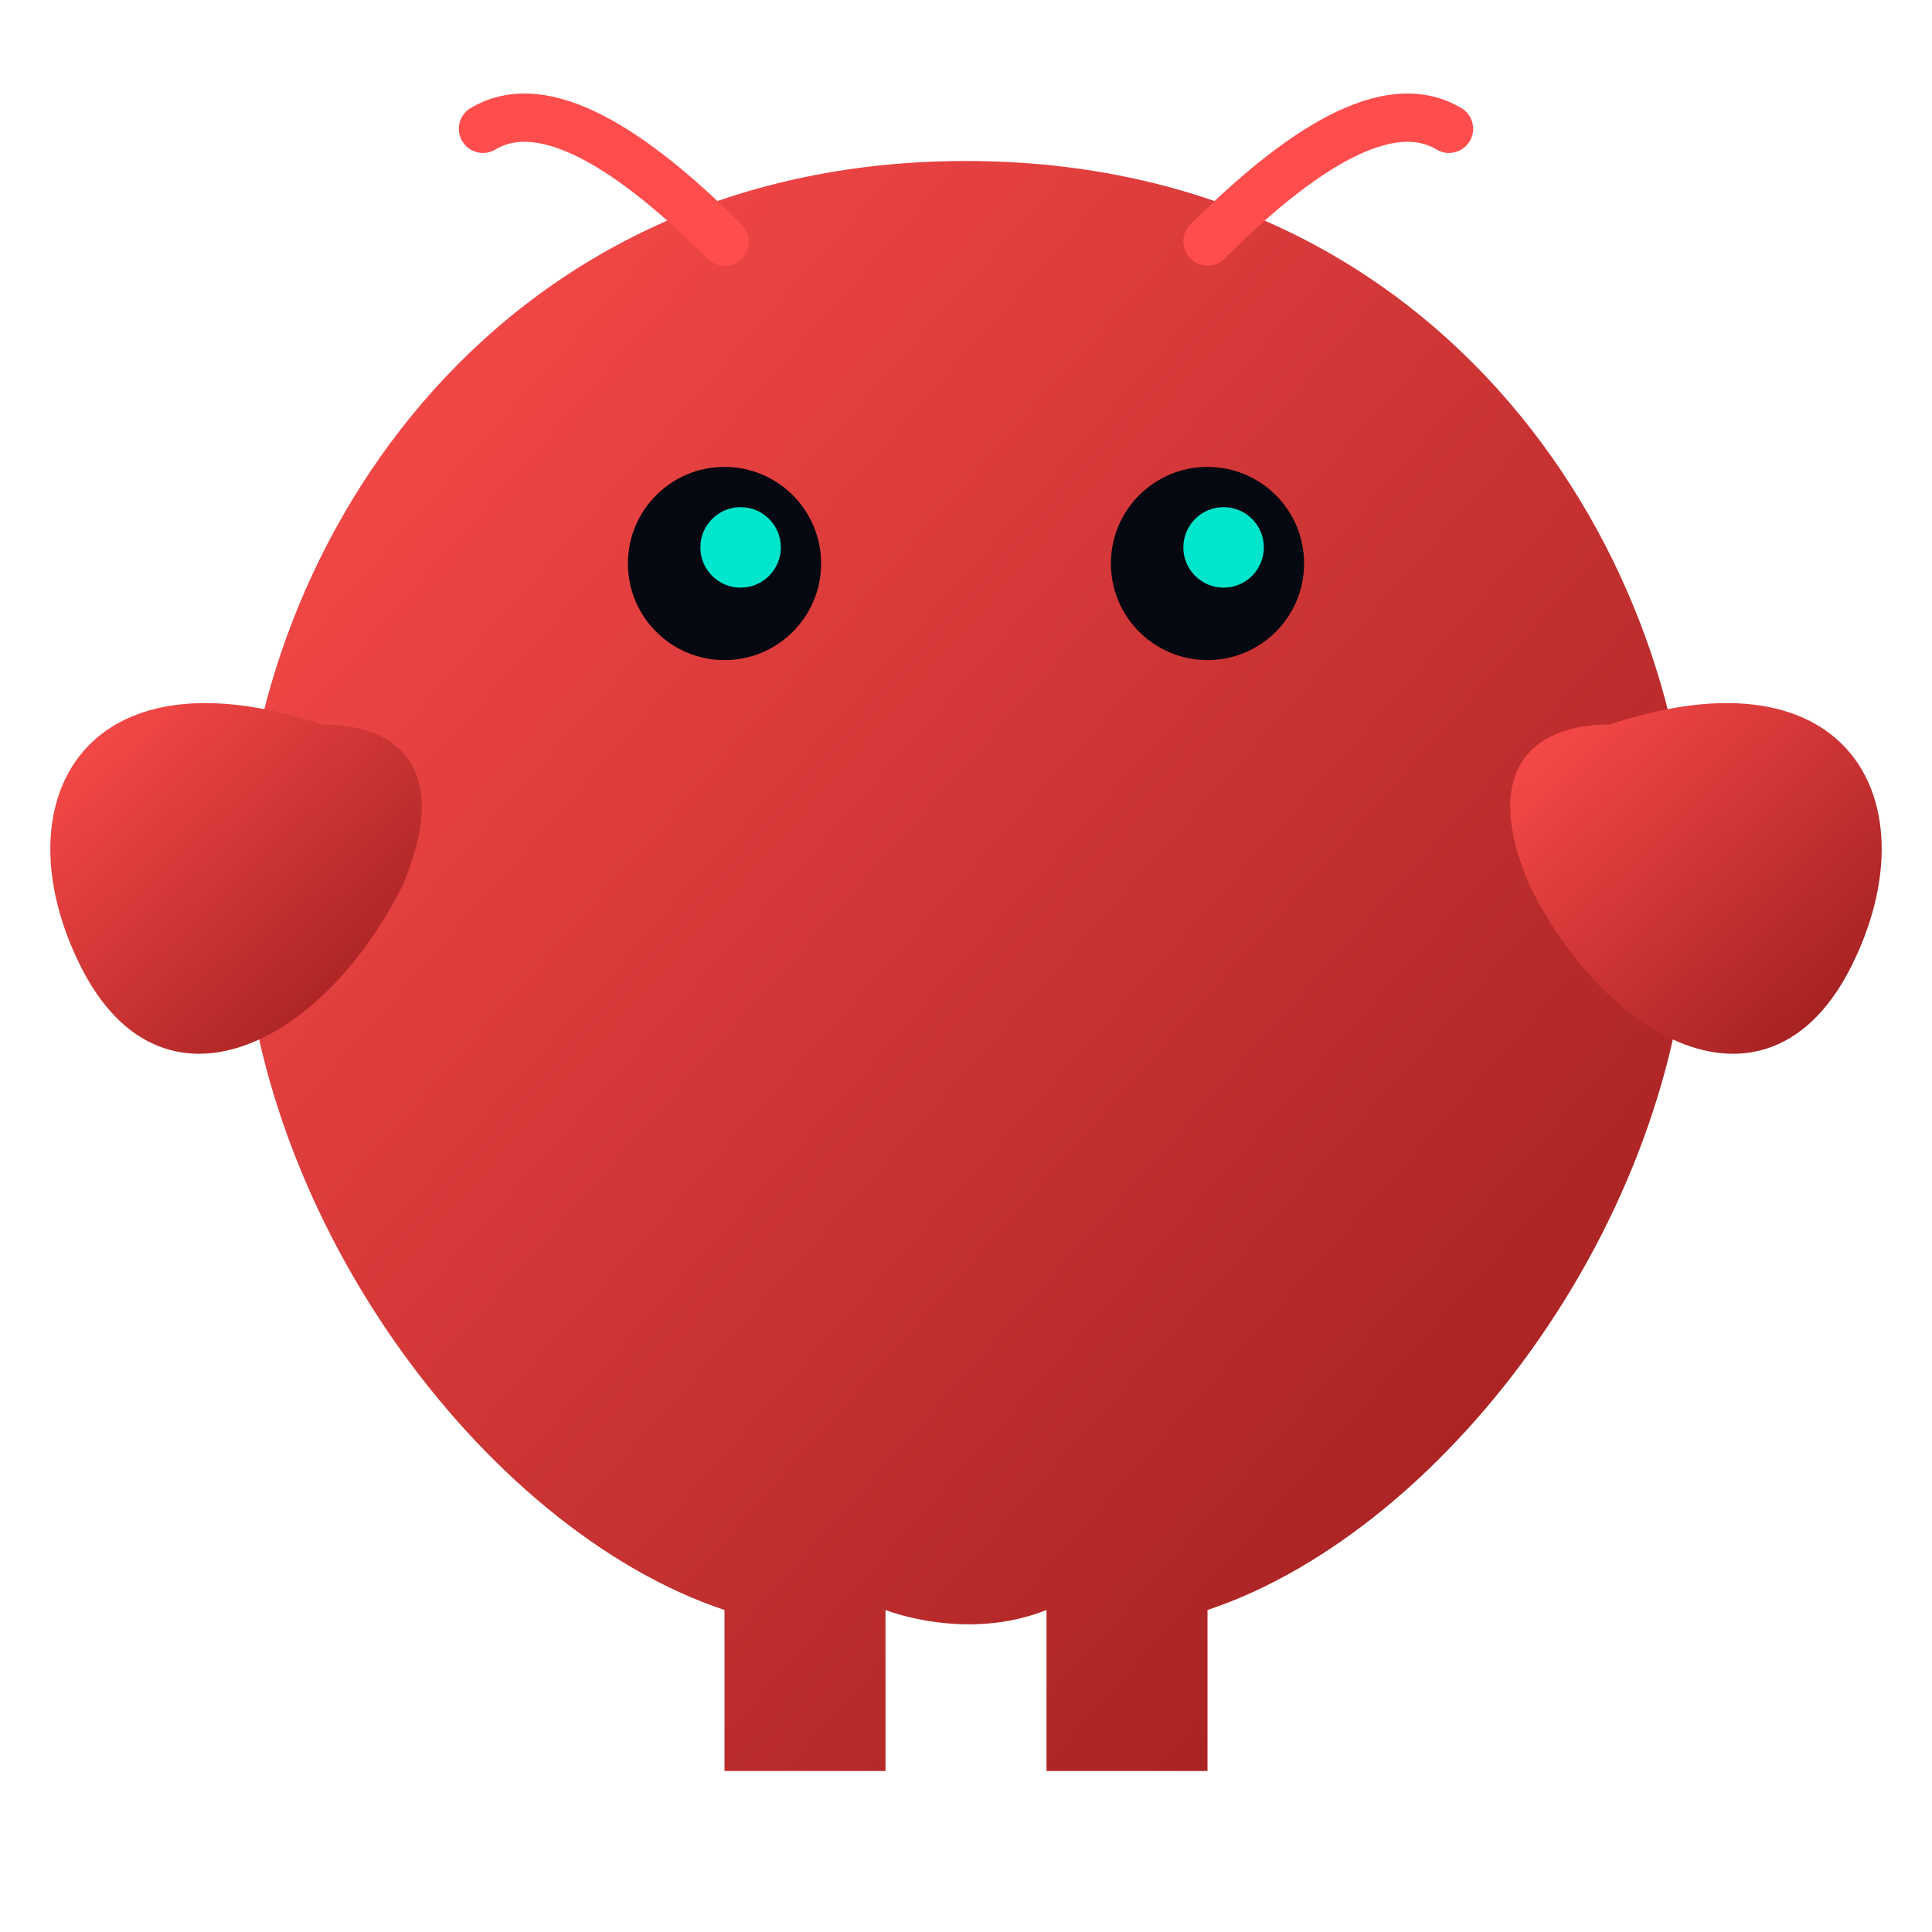
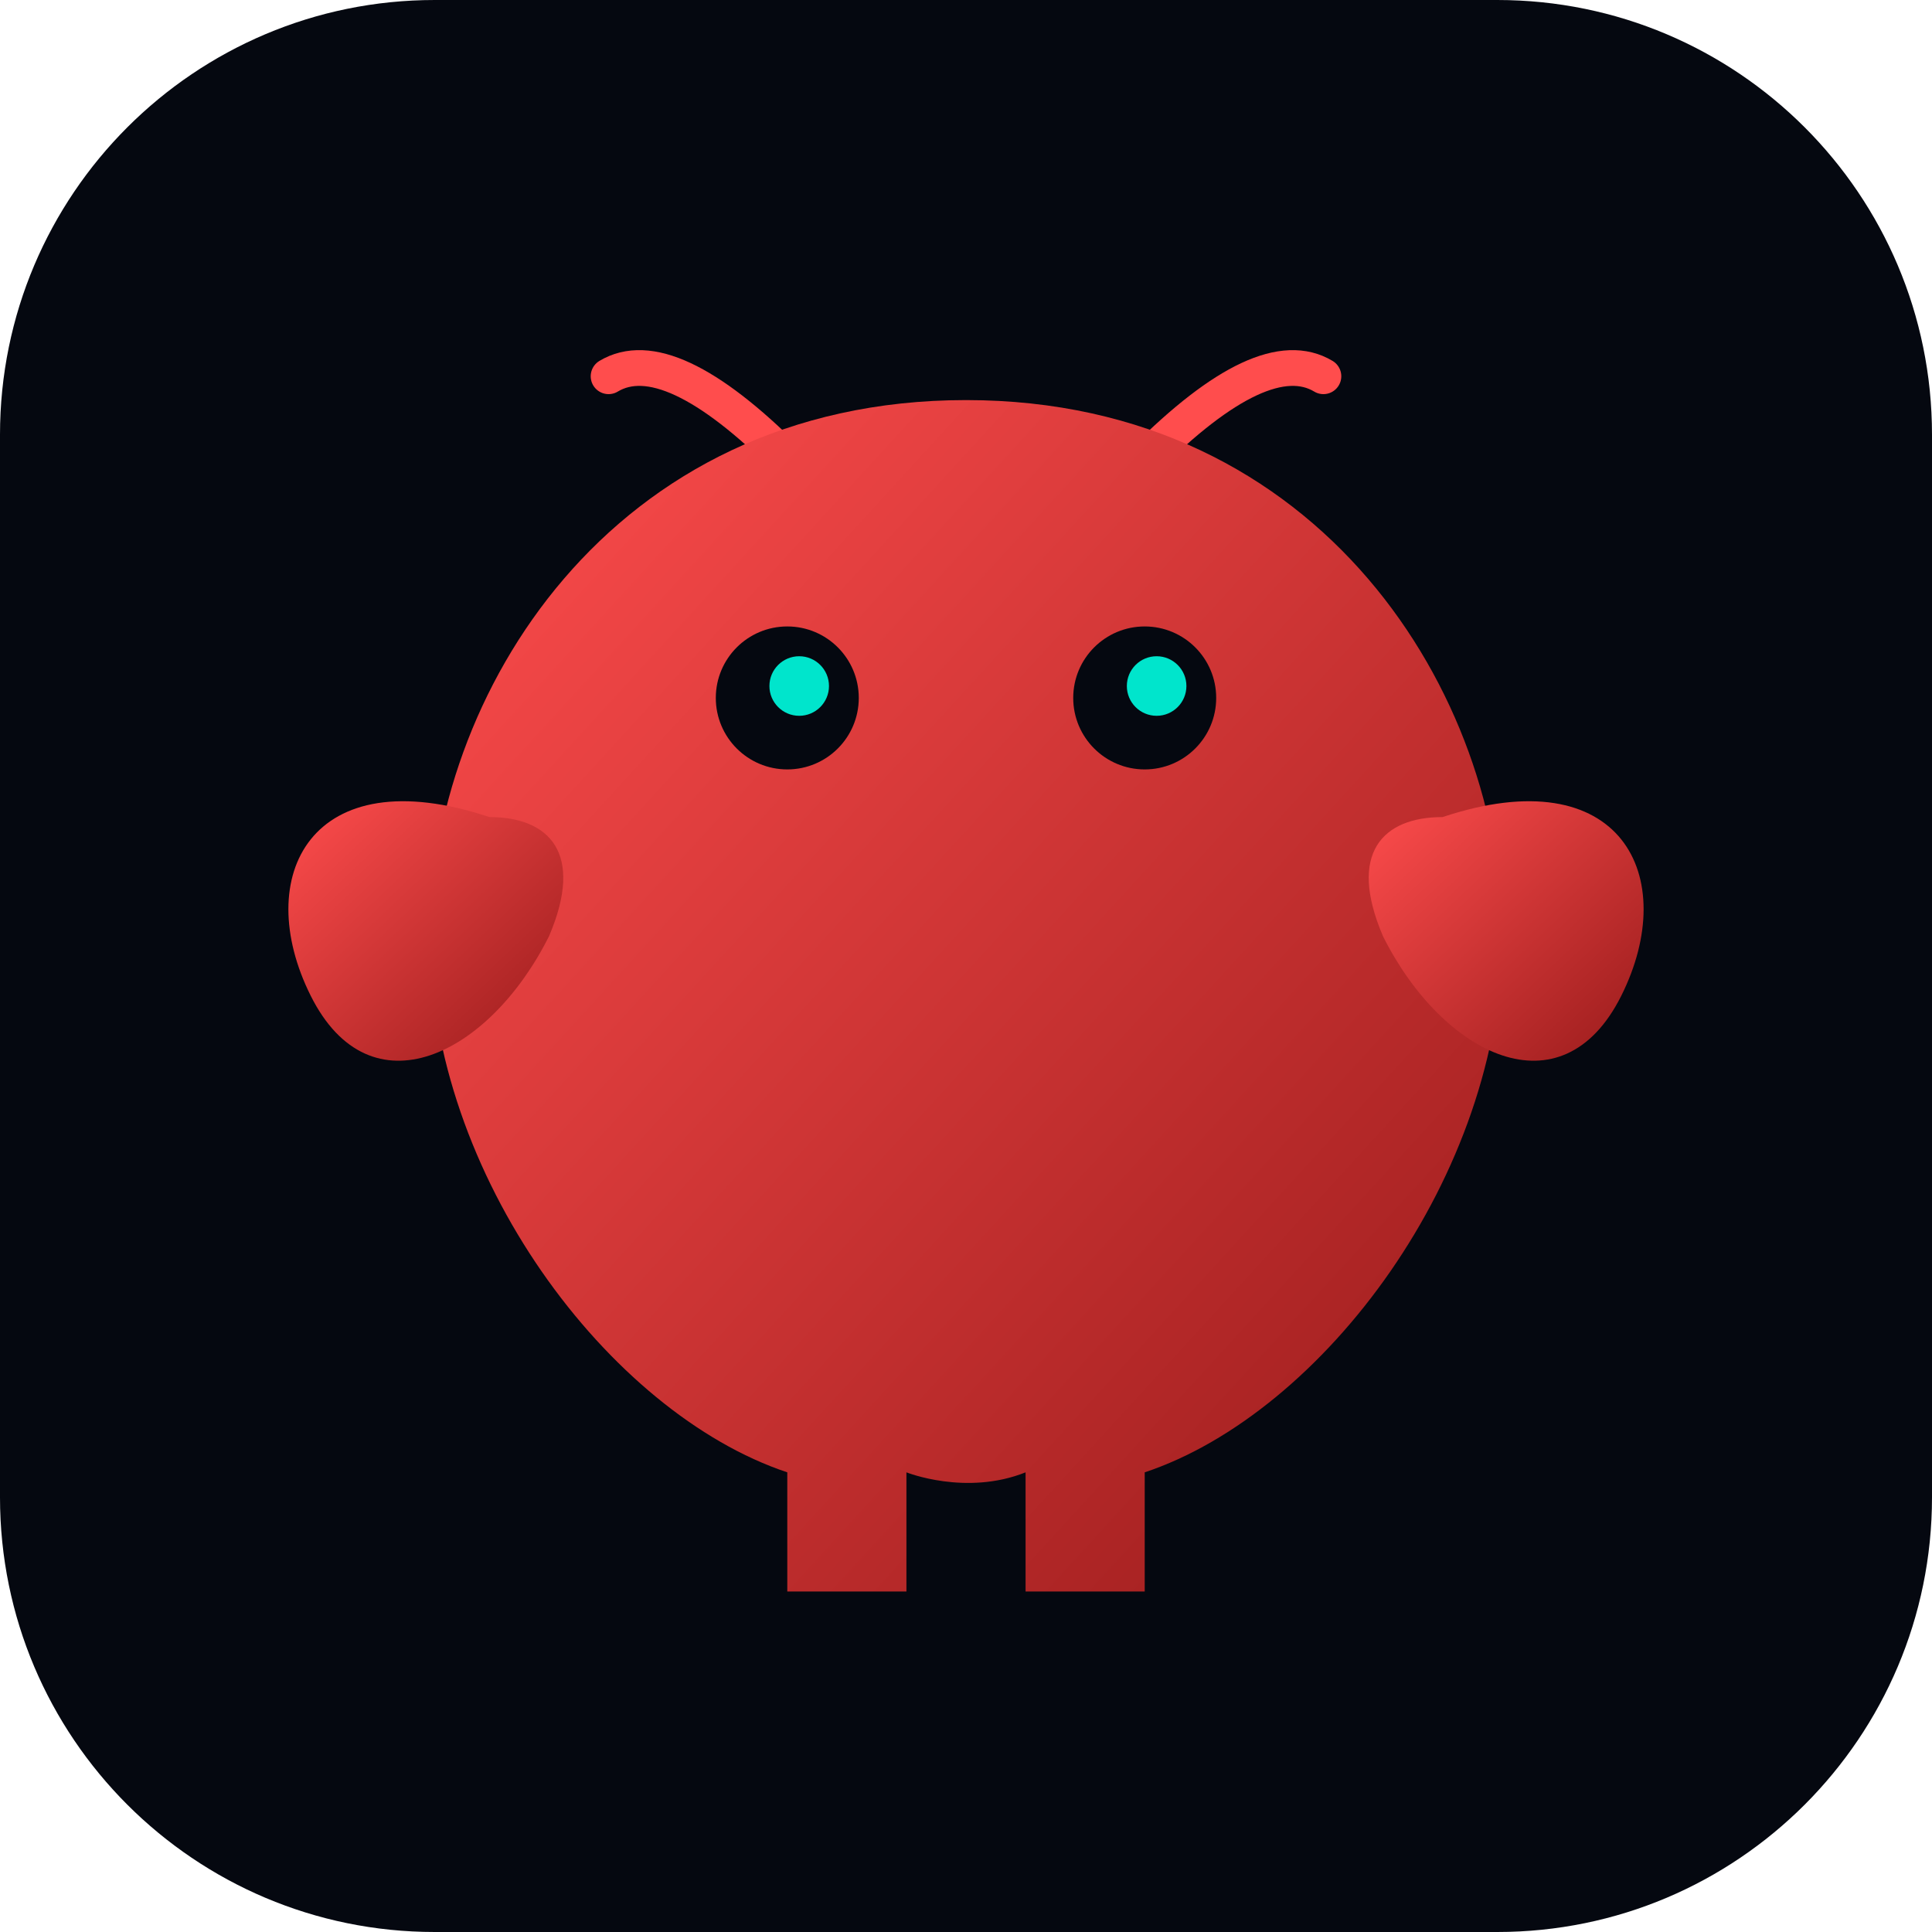
<svg xmlns="http://www.w3.org/2000/svg" viewBox="0 0 120 120" fill="none">
  <defs>
    <linearGradient id="lobster-gradient" x1="0%" y1="0%" x2="100%" y2="100%">
      <stop offset="0%" stop-color="#ff4d4d" />
      <stop offset="100%" stop-color="#991b1b" />
    </linearGradient>
  </defs>
-   <path d="M60 10 C30 10 15 35 15 55 C15 75 30 95 45 100 L45 110 L55 110 L55 100 C55 100 60 102 65 100 L65 110 L75 110 L75 100 C90 95 105 75 105 55 C105 35 90 10 60 10Z" fill="url(#lobster-gradient)" />
-   <path d="M20 45 C5 40 0 50 5 60 C10 70 20 65 25 55 C28 48 25 45 20 45Z" fill="url(#lobster-gradient)" />
-   <path d="M100 45 C115 40 120 50 115 60 C110 70 100 65 95 55 C92 48 95 45 100 45Z" fill="url(#lobster-gradient)" />
-   <path d="M45 15 Q35 5 30 8" stroke="#ff4d4d" stroke-width="3" stroke-linecap="round" />
-   <path d="M75 15 Q85 5 90 8" stroke="#ff4d4d" stroke-width="3" stroke-linecap="round" />
-   <circle cx="45" cy="35" r="6" fill="#050810" />
-   <circle cx="75" cy="35" r="6" fill="#050810" />
-   <circle cx="46" cy="34" r="2.5" fill="#00e5cc" />
-   <circle cx="76" cy="34" r="2.5" fill="#00e5cc" />
+   <rect width="120" height="120" rx="27" fill="#050810" />
+   <g transform="translate(15.6 17.45) scale(0.74)">
+     <path d="M45 15 Q35 5 30 8" stroke="#ff4d4d" stroke-width="3" stroke-linecap="round" />
+     <path d="M75 15 Q85 5 90 8" stroke="#ff4d4d" stroke-width="3" stroke-linecap="round" />
+     <path d="M60 10 C30 10 15 35 15 55 C15 75 30 95 45 100 L45 110 L55 110 L55 100 C55 100 60 102 65 100 L65 110 L75 110 L75 100 C90 95 105 75 105 55 C105 35 90 10 60 10Z" fill="url(#lobster-gradient)" />
+     <path d="M20 45 C5 40 0 50 5 60 C10 70 20 65 25 55 C28 48 25 45 20 45Z" fill="url(#lobster-gradient)" />
+     <path d="M100 45 C115 40 120 50 115 60 C110 70 100 65 95 55 C92 48 95 45 100 45Z" fill="url(#lobster-gradient)" />
+     <circle cx="45" cy="35" r="6" fill="#050810" />
+     <circle cx="75" cy="35" r="6" fill="#050810" />
+     <circle cx="46" cy="34" r="2.5" fill="#00e5cc" />
+     <circle cx="76" cy="34" r="2.5" fill="#00e5cc" />
+   </g>
</svg>
